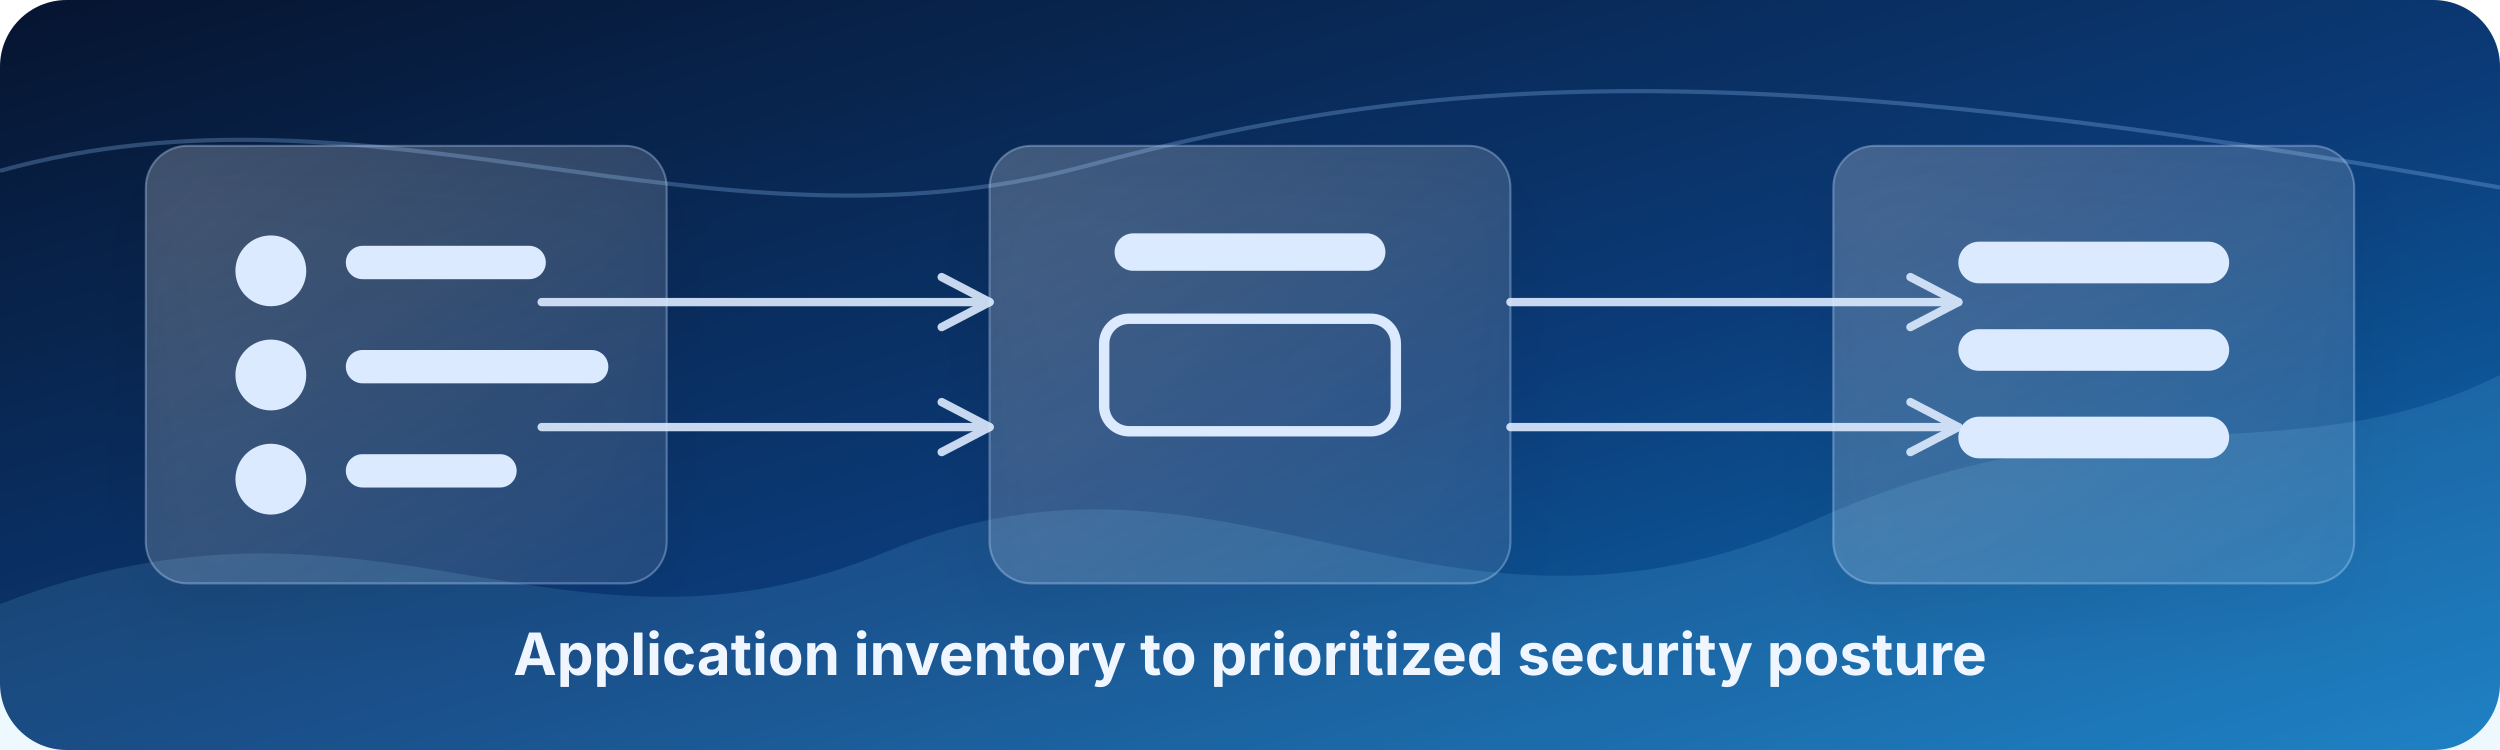
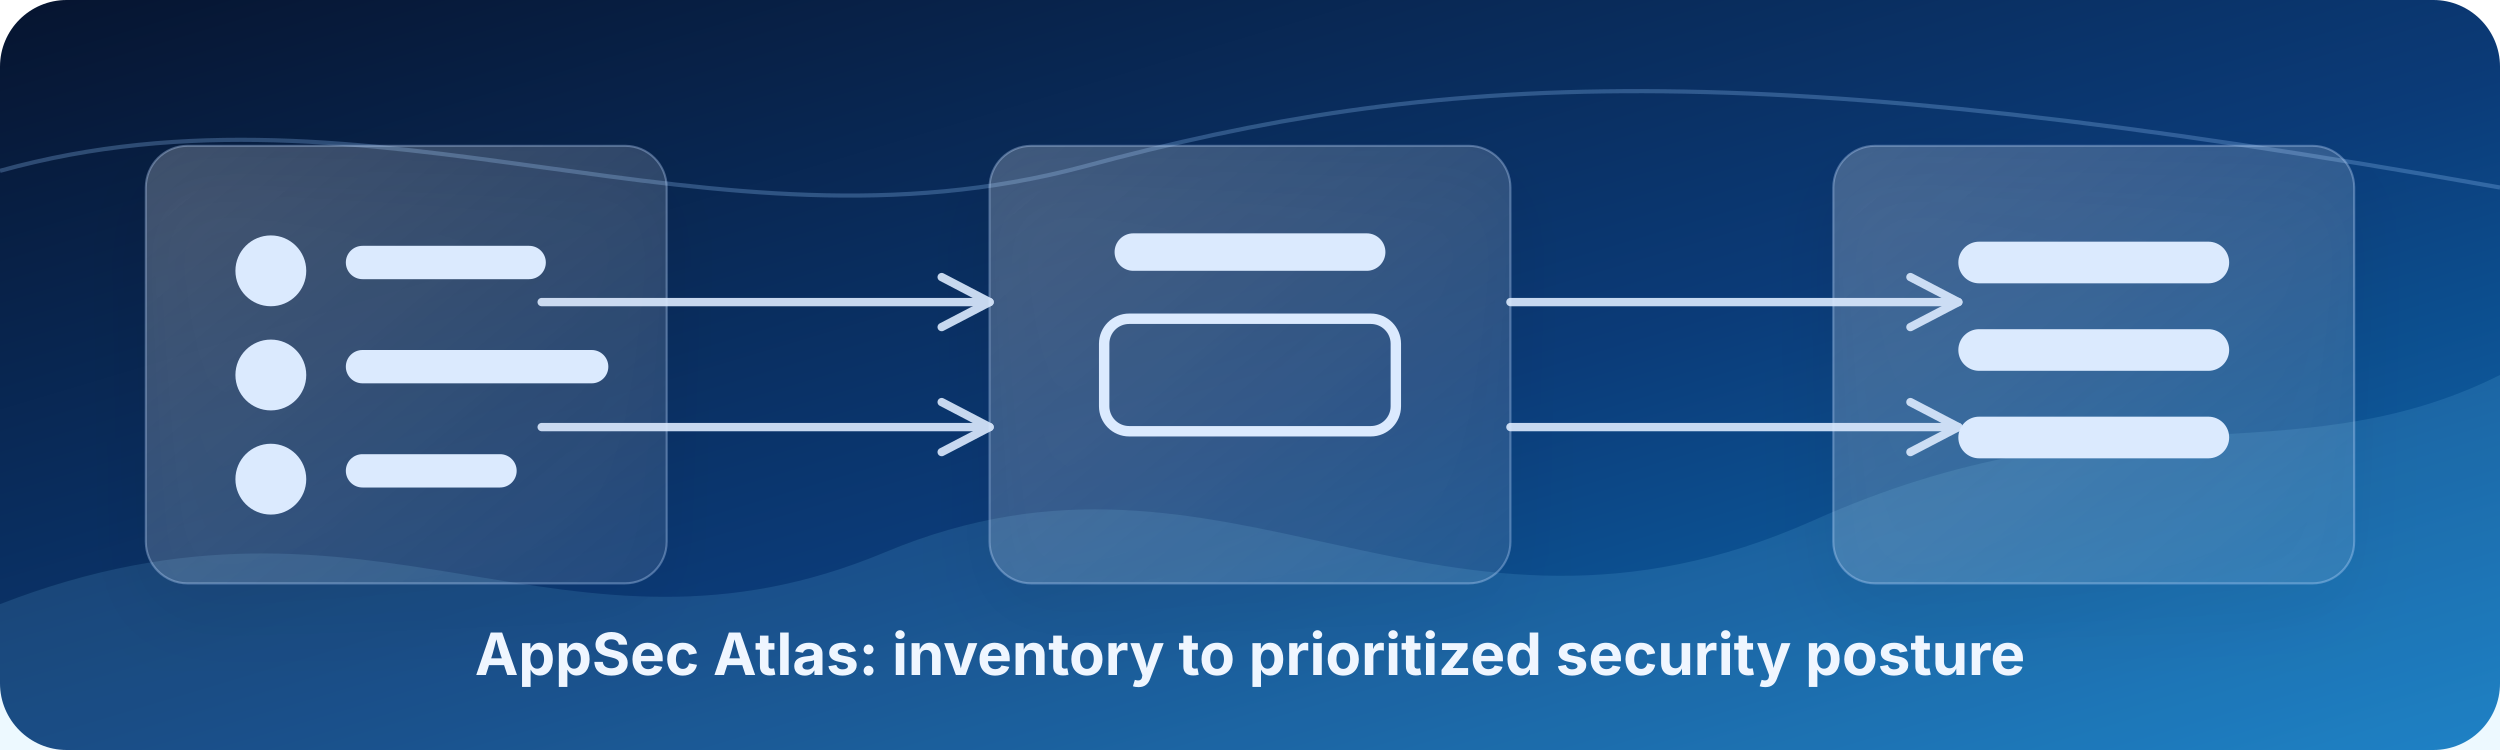
<svg xmlns="http://www.w3.org/2000/svg" viewBox="0 0 1200 360" role="img" aria-labelledby="title desc">
  <defs>
    <linearGradient id="bg" x1="0" y1="0" x2="1" y2="1">
      <stop offset="0" stop-color="#06142f" />
      <stop offset="0.55" stop-color="#0b3b78" />
      <stop offset="1" stop-color="#0f75bc" />
    </linearGradient>
    <linearGradient id="card" x1="0" y1="0" x2="1" y2="1">
      <stop offset="0" stop-color="#ffffff" stop-opacity="0.22" />
      <stop offset="1" stop-color="#ffffff" stop-opacity="0.08" />
    </linearGradient>
    <filter id="shadow" x="-20%" y="-20%" width="140%" height="140%">
      <feDropShadow dx="0" dy="16" stdDeviation="18" flood-color="#00112e" flood-opacity="0.35" />
    </filter>
  </defs>
  <rect width="1200" height="360" rx="32" fill="url(#bg)" />
  <path d="M0 290 C180 220 270 330 425 265 C590 196 690 330 870 250 C1015 185 1100 230 1200 180 L1200 360 L0 360 Z" fill="#7dd3fc" opacity="0.14" />
  <path d="M0 82 C180 32 340 128 520 80 C690 34 840 26 1200 90" fill="none" stroke="#93c5fd" stroke-width="2" opacity="0.28" />
  <g filter="url(#shadow)">
    <rect x="70" y="70" width="250" height="210" rx="20" fill="url(#card)" stroke="#bfdbfe" stroke-opacity="0.35" />
    <rect x="475" y="70" width="250" height="210" rx="20" fill="url(#card)" stroke="#bfdbfe" stroke-opacity="0.35" />
    <rect x="880" y="70" width="250" height="210" rx="20" fill="url(#card)" stroke="#bfdbfe" stroke-opacity="0.35" />
  </g>
  <g fill="none" stroke="#dbeafe" stroke-width="4" stroke-linecap="round" stroke-linejoin="round" opacity="0.9">
    <path d="M260 145 H475" />
    <path d="M725 145 H940" />
    <path d="M260 205 H475" />
    <path d="M725 205 H940" />
    <path d="M452 133 L475 145 L452 157" />
    <path d="M452 193 L475 205 L452 217" />
    <path d="M917 133 L940 145 L917 157" />
    <path d="M917 193 L940 205 L917 217" />
  </g>
  <g fill="#dbeafe">
    <circle cx="130" cy="130" r="17" />
    <circle cx="130" cy="180" r="17" />
    <circle cx="130" cy="230" r="17" />
    <rect x="166" y="118" width="96" height="16" rx="8" />
    <rect x="166" y="168" width="126" height="16" rx="8" />
    <rect x="166" y="218" width="82" height="16" rx="8" />
    <rect x="535" y="112" width="130" height="18" rx="9" />
    <rect x="530" y="153" width="140" height="54" rx="12" fill="none" stroke="#dbeafe" stroke-width="5" />
    <path d="M560 207 V236 M600 207 V236 M640 207 V236" />
    <rect x="940" y="116" width="130" height="20" rx="10" />
    <rect x="940" y="158" width="130" height="20" rx="10" />
    <rect x="940" y="200" width="130" height="20" rx="10" />
  </g>
-   <text x="600" y="324" text-anchor="middle" fill="#eff6ff" font-family="Inter,Segoe UI,Arial,sans-serif" font-size="28" font-weight="700">Application inventory to prioritized security posture</text>
+   <text x="600" y="324" text-anchor="middle" fill="#eff6ff" font-family="Inter,Segoe UI,Arial,sans-serif" font-size="28" font-weight="700">AppSec Atlas: inventory to prioritized security posture</text>
</svg>
